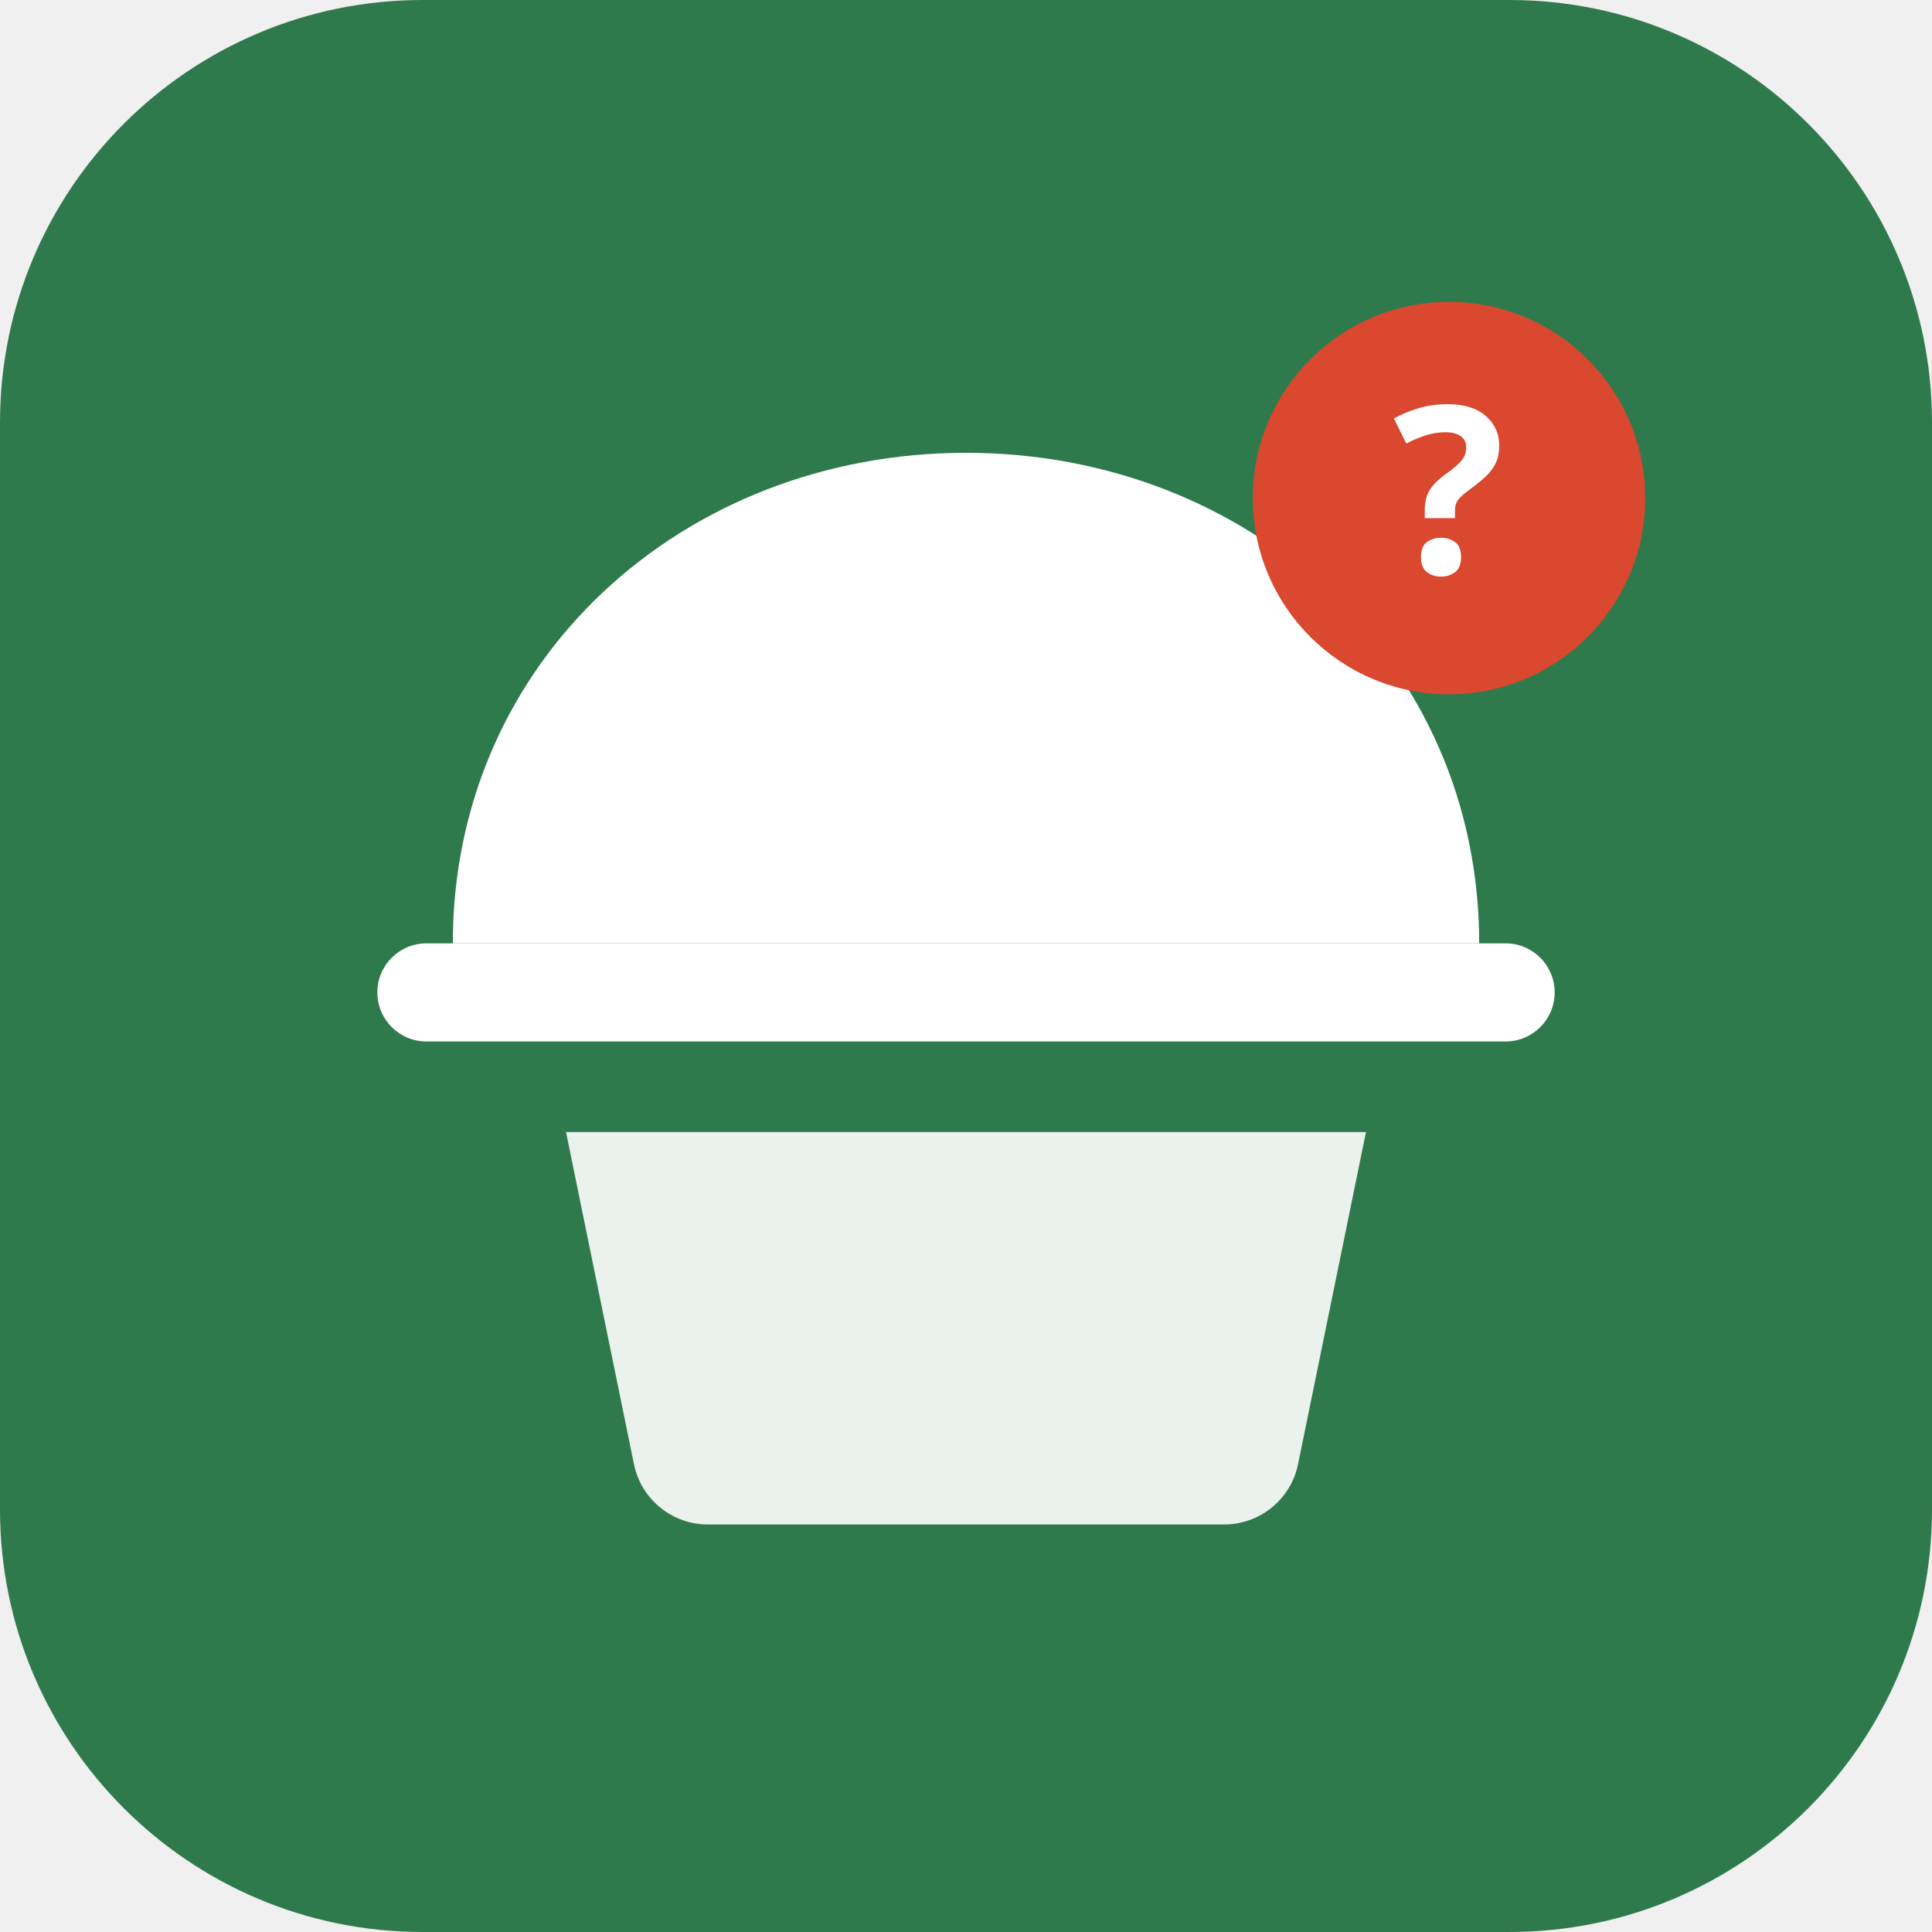
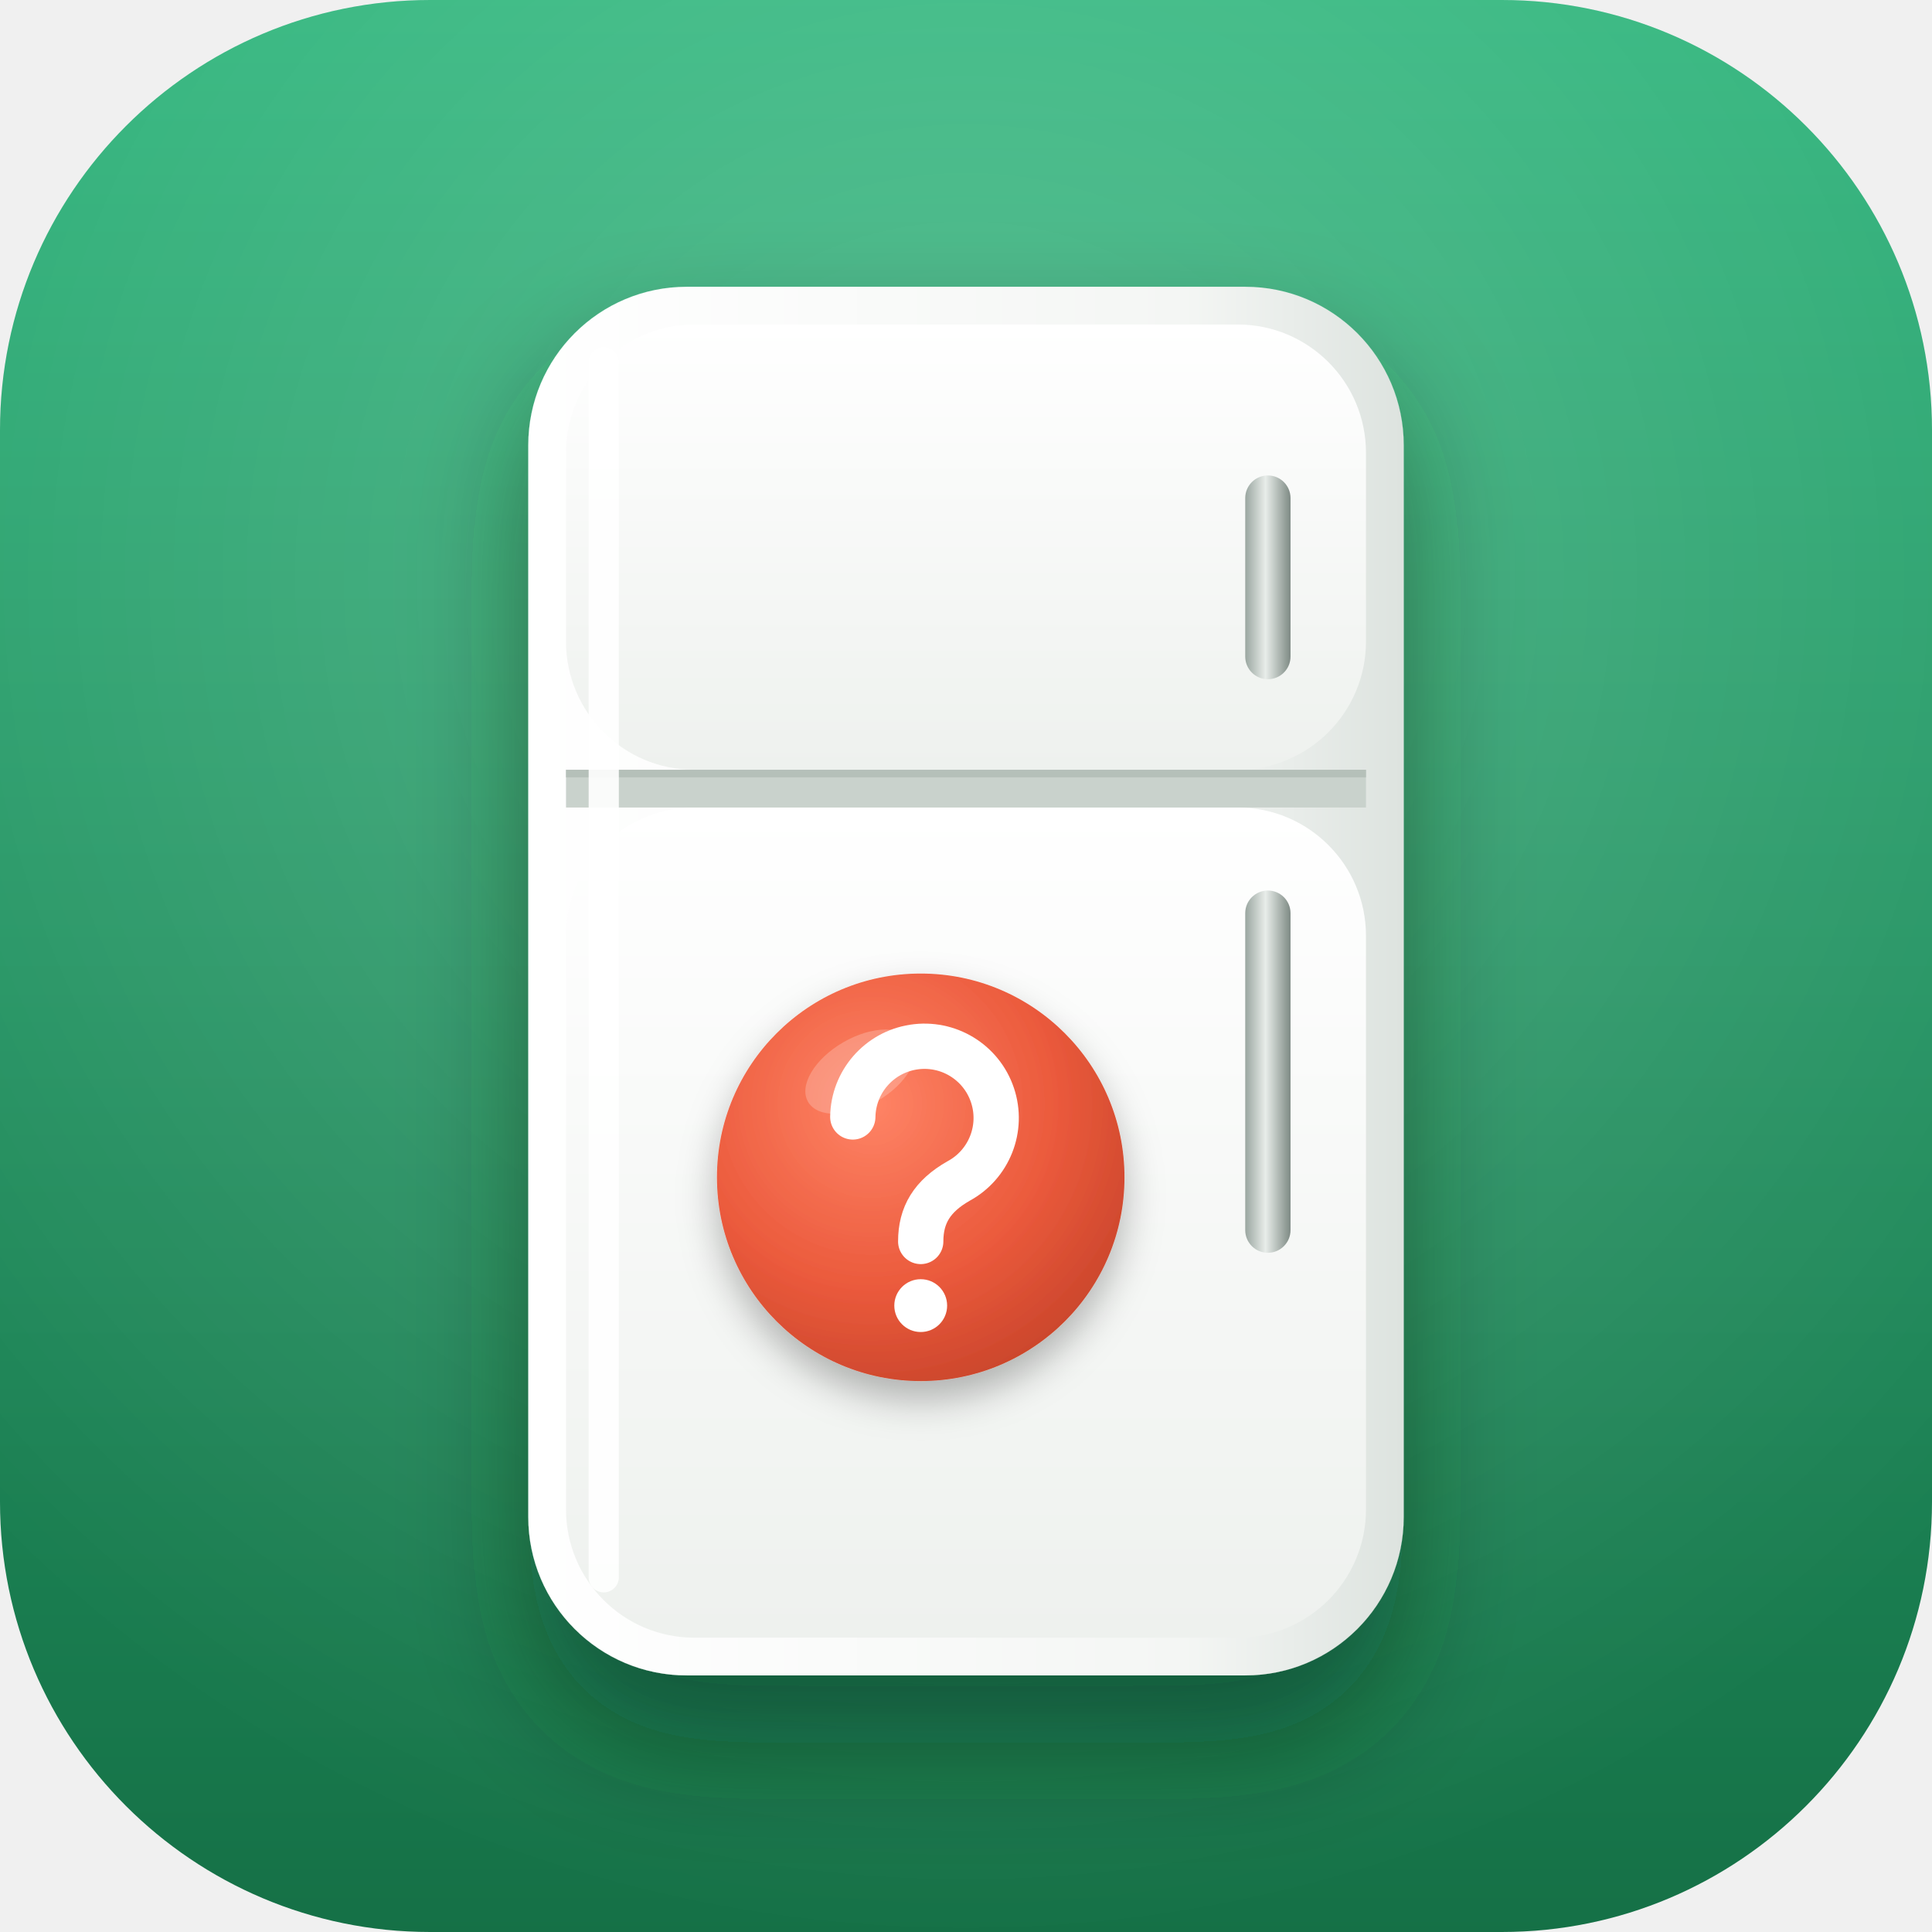
<svg xmlns="http://www.w3.org/2000/svg" viewBox="0 0 512 512">
-   <rect width="512" height="512" rx="112" fill="#2F7A4C" />
-   <path d="M120 250c0-75 61-130 136-130s136 55 136 130z" fill="#FFFFFF" />
-   <rect x="100" y="250" width="312" height="26" rx="13" fill="#FFFFFF" />
-   <path d="M150 300h212l-18 88a20 20 0 0 1-20 16H188a20 20 0 0 1-20-16z" fill="#FFFFFF" opacity=".9" />
-   <circle cx="384" cy="132" r="52" fill="#D9482F" />
-   <text x="384" y="152" font-family="Arial Black, sans-serif" font-size="62" fill="#fff" text-anchor="middle" font-weight="900">?</text>
+   <defs>
+     <clipPath id="rr">
+       <rect width="512" height="512" rx="114" />
+     </clipPath>
+     <linearGradient id="bg" x1="0" y1="0" x2="0" y2="1">
+       <stop offset="0" stop-color="#2DB57B" />
+       <stop offset="1" stop-color="#157046" />
+     </linearGradient>
+     <radialGradient id="glow" cx=".5" cy=".3" r=".7">
+       <stop offset="0" stop-color="#fff" stop-opacity=".22" />
+       <stop offset="1" stop-color="#fff" stop-opacity="0" />
+     </radialGradient>
+     <linearGradient id="body" x1="0" y1="0" x2="1" y2="0">
+       <stop offset="0" stop-color="#FFFFFF" />
+       <stop offset=".75" stop-color="#F4F6F4" />
+       <stop offset="1" stop-color="#DDE3DF" />
+     </linearGradient>
+     <linearGradient id="door" x1="0" y1="0" x2="0" y2="1">
+       <stop offset="0" stop-color="#FFFFFF" />
+       <stop offset="1" stop-color="#EEF1EE" />
+     </linearGradient>
+     <linearGradient id="chrome" x1="0" y1="0" x2="1" y2="0">
+       <stop offset="0" stop-color="#9AA6A0" />
+       <stop offset=".45" stop-color="#E8EDEA" />
+       <stop offset="1" stop-color="#7E8A84" />
+     </linearGradient>
+     <radialGradient id="mag" cx=".38" cy=".32" r=".75">
+       <stop offset="0" stop-color="#FF8466" />
+       <stop offset=".6" stop-color="#EB5A3C" />
+       <stop offset="1" stop-color="#C8442A" />
+     </radialGradient>
+     <filter id="sh" x="-30%" y="-20%" width="160%" height="150%">
+       <feDropShadow dx="0" dy="18" stdDeviation="16" flood-color="#06301C" flood-opacity=".45" />
+     </filter>
+     <filter id="sh2" x="-50%" y="-50%" width="200%" height="200%">
+       <feDropShadow dx="0" dy="5" stdDeviation="5" flood-color="#000" flood-opacity=".28" />
+     </filter>
+   </defs>
+   <g clip-path="url(#rr)">
+     <rect width="512" height="512" fill="url(#bg)" />
+     <rect width="512" height="512" fill="url(#glow)" />
+     <g filter="url(#sh)">
+       <rect x="140" y="76" width="232" height="368" rx="42" fill="url(#body)" />
+     </g>
+     <rect x="150" y="86" width="212" height="118" rx="34" ry="34" fill="url(#door)" />
+     <rect x="150" y="214" width="212" height="220" rx="34" fill="url(#door)" />
+     <rect x="150" y="204" width="212" height="10" fill="#C9D2CC" />
+     <rect x="150" y="204" width="212" height="2" fill="#B5C0B9" />
+     <rect x="330" y="126" width="12" height="54" rx="6" fill="url(#chrome)" />
+     <rect x="330" y="236" width="12" height="96" rx="6" fill="url(#chrome)" />
+     <rect x="156" y="92" width="8" height="330" rx="4" fill="#fff" opacity=".9" />
+     <g filter="url(#sh2)">
+       <circle cx="244" cy="312" r="54" fill="url(#mag)" />
+     </g>
+     <path d="M226 296a19 19 0 1 1 28 17c-7 4-10 9-10 16" fill="none" stroke="#fff" stroke-width="12" stroke-linecap="round" />
+     <circle cx="244" cy="346" r="7" fill="#fff" />
+     <ellipse cx="228" cy="284" rx="16" ry="9" fill="#fff" opacity=".22" transform="rotate(-30 228 284)" />
+   </g>
</svg>
